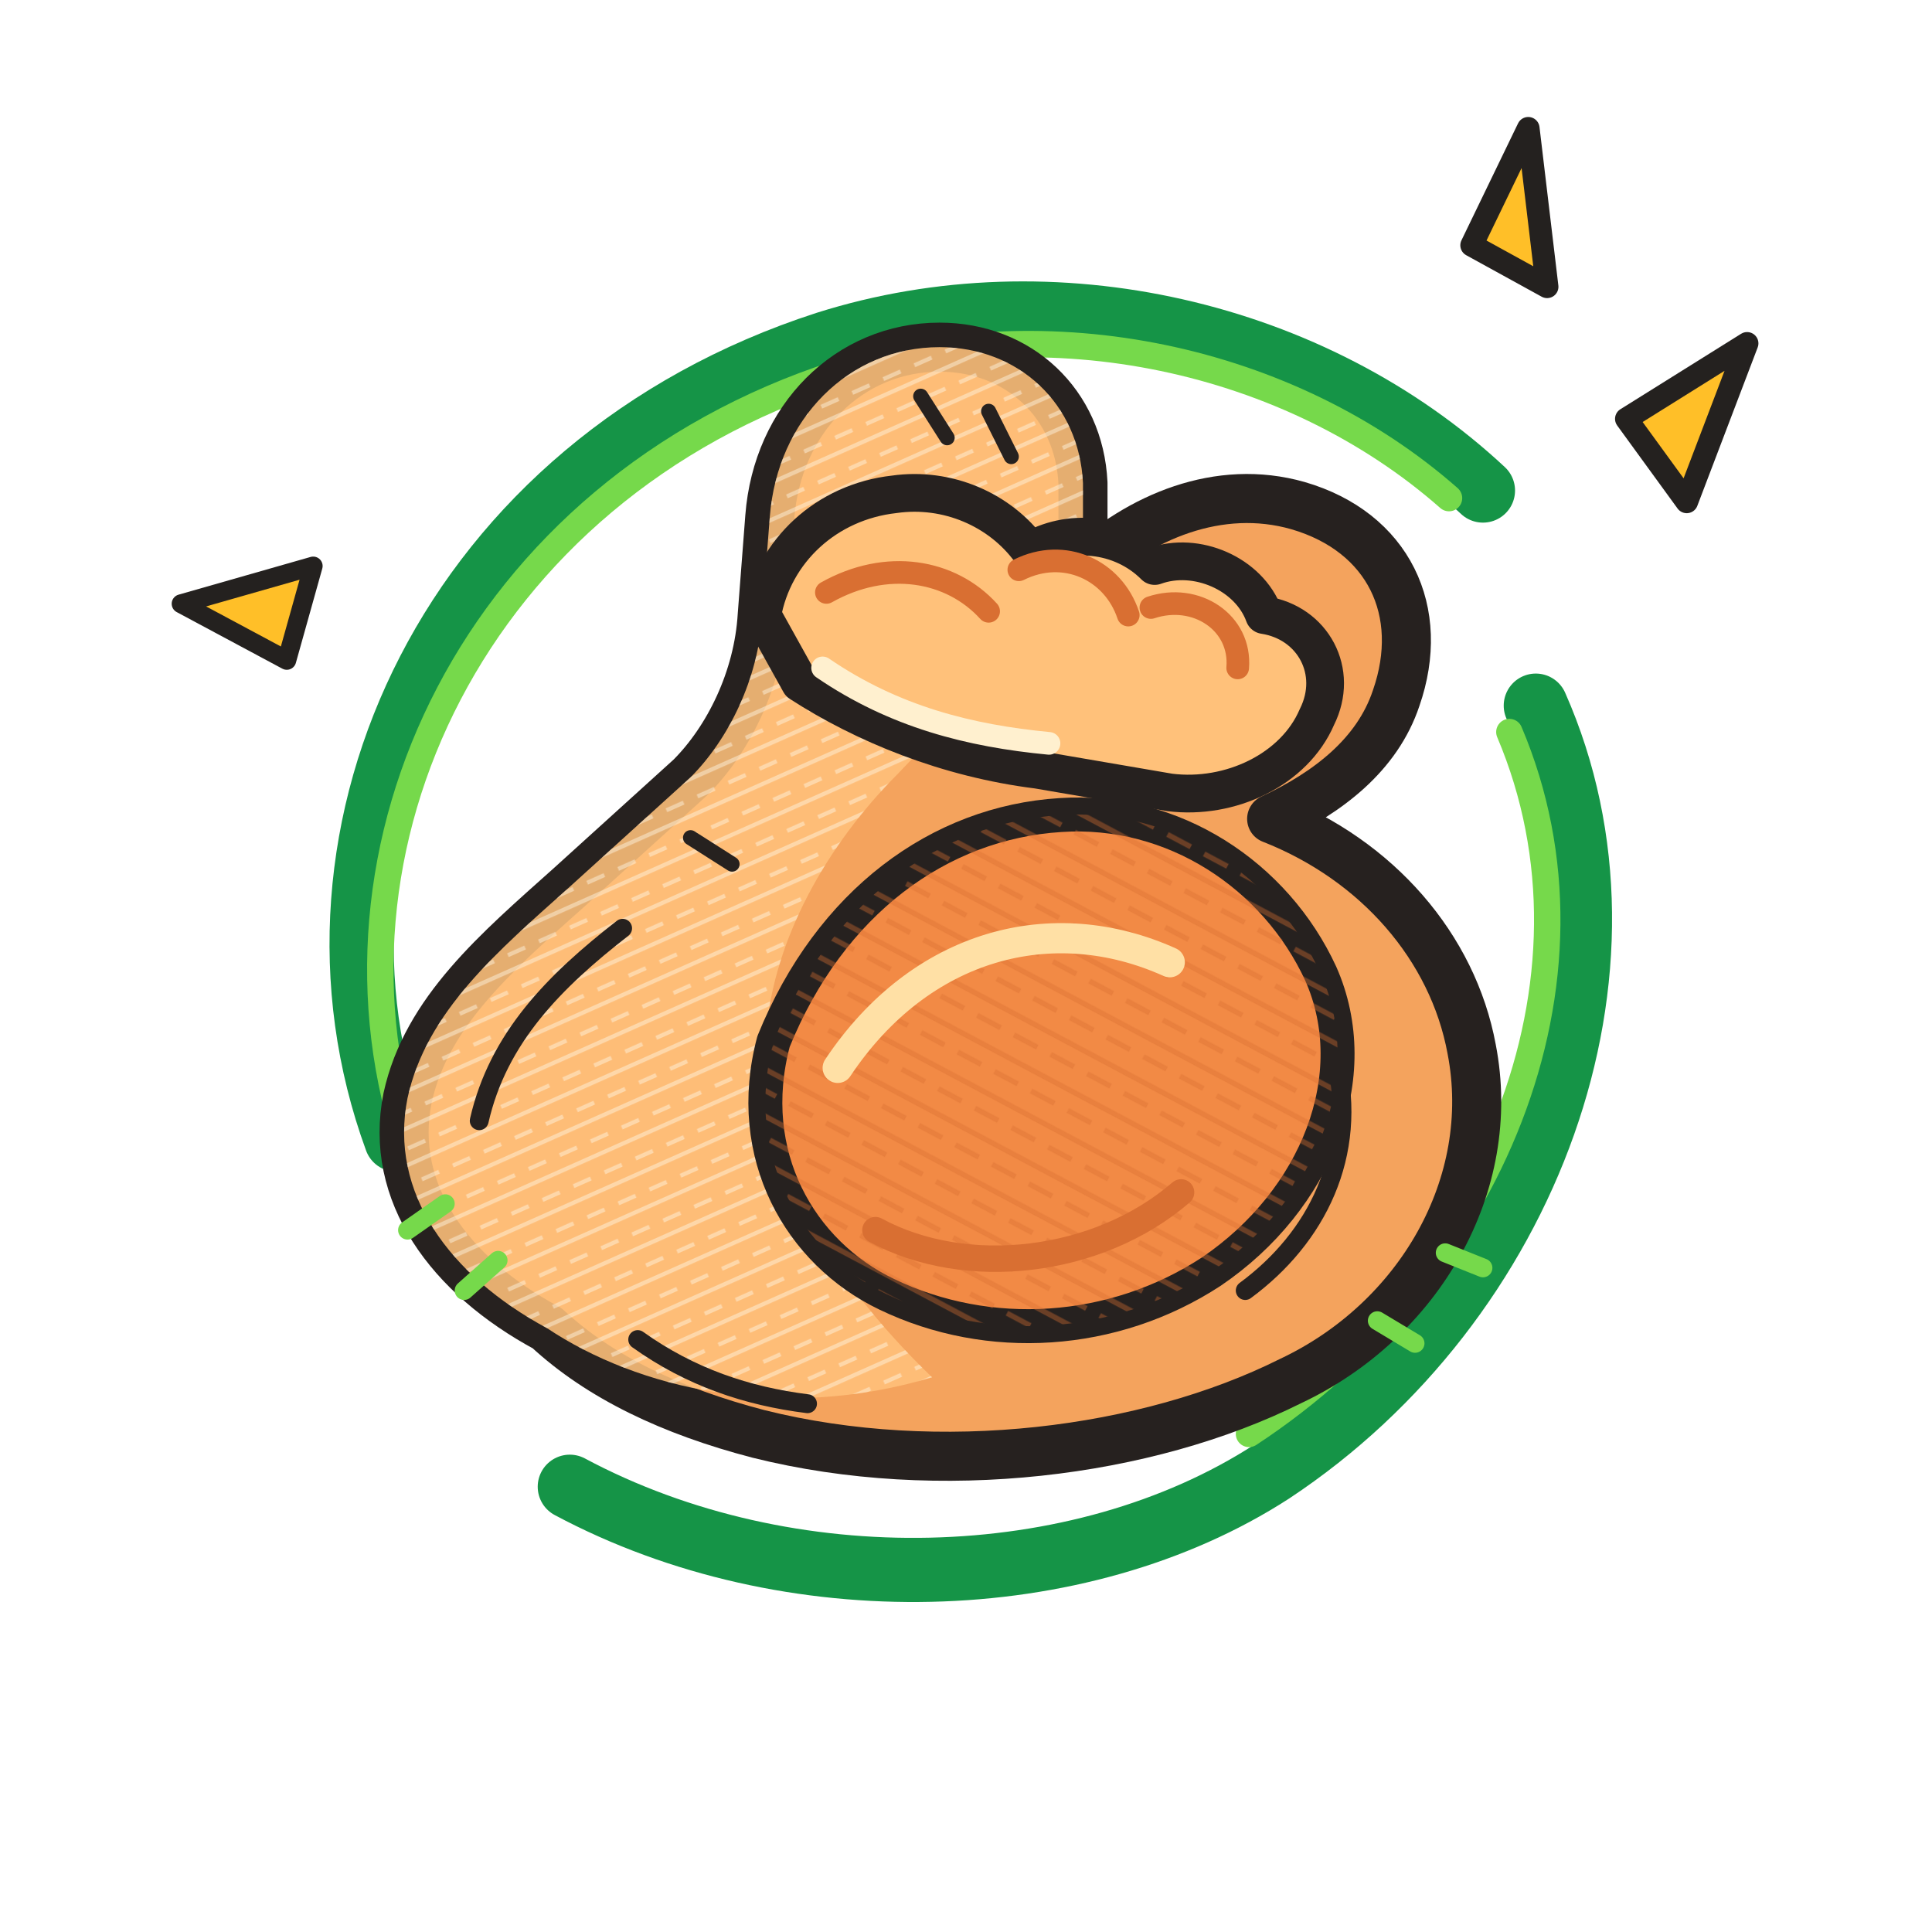
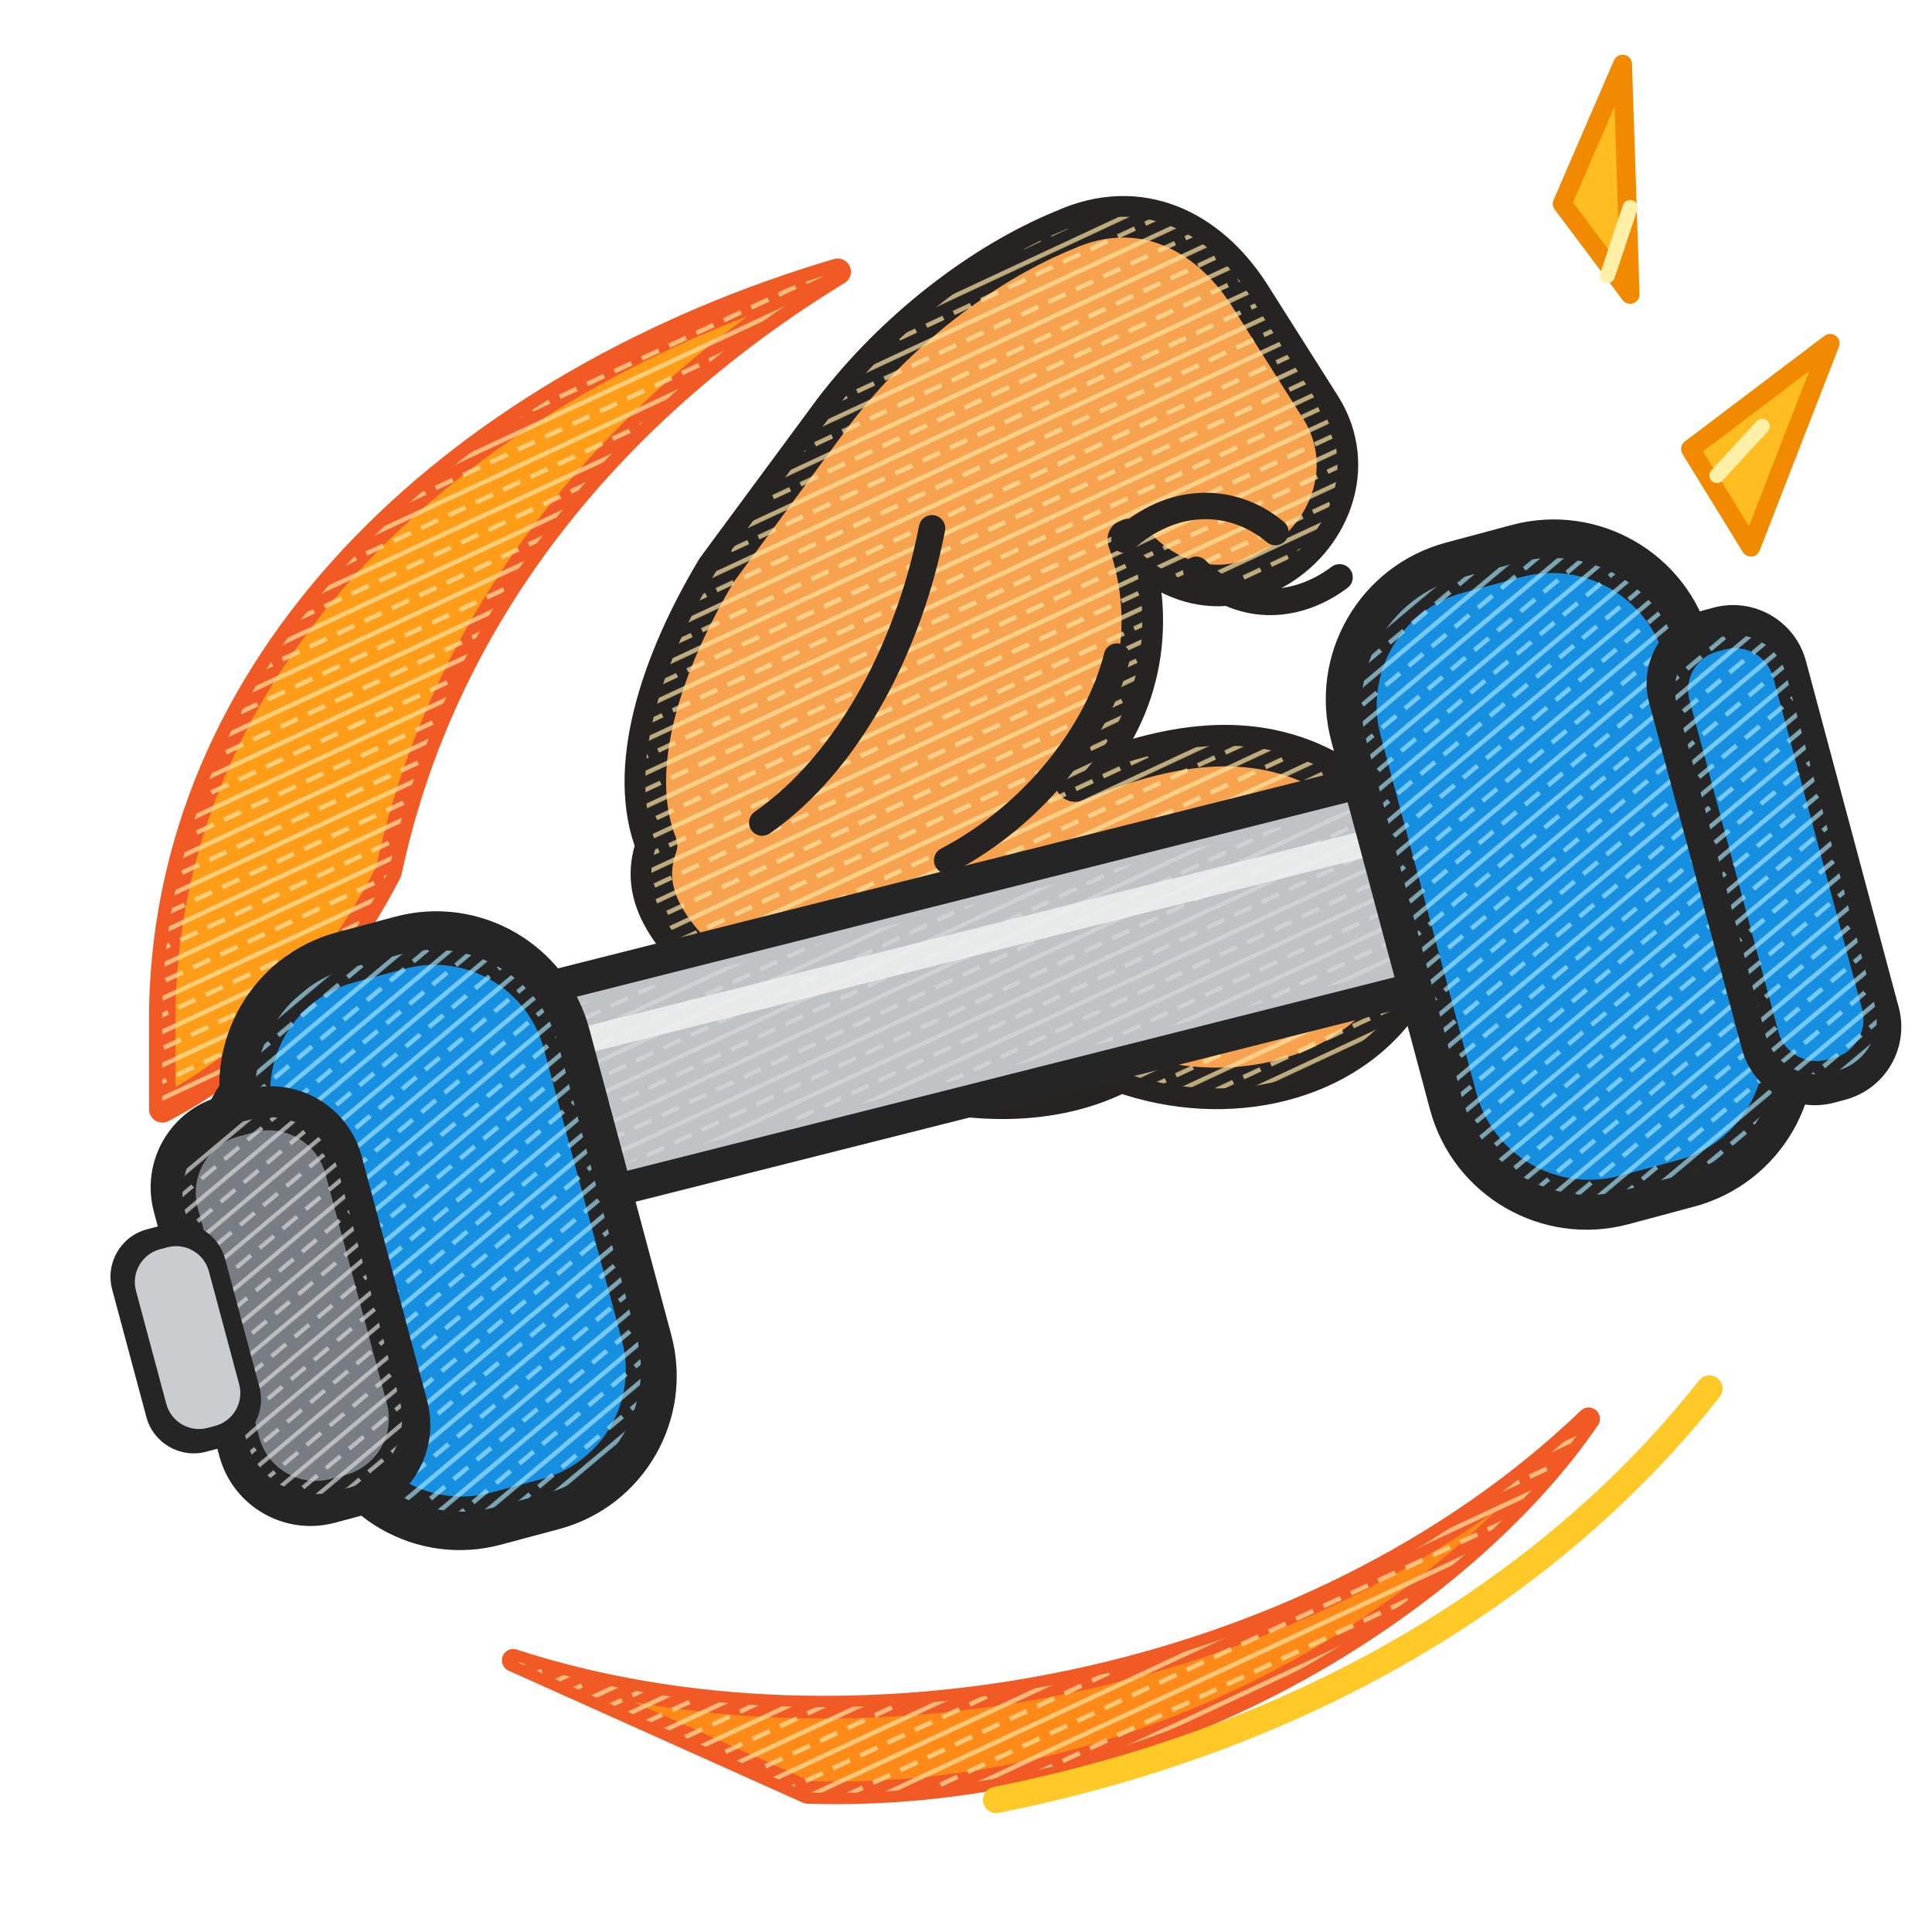
- <svg xmlns="http://www.w3.org/2000/svg" viewBox="0 0 512 512" width="512" height="512">
+ <svg xmlns="http://www.w3.org/2000/svg" width="512" height="512" viewBox="0 0 512 512">
  <defs>
-     <pattern id="pencil" width="9" height="9" patternUnits="userSpaceOnUse" patternTransform="rotate(-24)">
-       <path d="M0 2 L9 2 M2 7 L7 7" stroke="#fff7e8" stroke-width="1.1" opacity=".55" />
+     <pattern id="scribbleBlue" width="8" height="8" patternUnits="userSpaceOnUse" patternTransform="rotate(-25)">
+       <path d="M0 2h8M2 6h5" stroke="#a9eaff" stroke-width="1.2" opacity=".65" />
    </pattern>
-     <pattern id="muscleShade" width="11" height="11" patternUnits="userSpaceOnUse" patternTransform="rotate(28)">
-       <path d="M0 1 L11 1 M3 6 L10 6" stroke="#d96f32" stroke-width="1.4" opacity=".5" />
+     <pattern id="scribbleOrange" width="8" height="8" patternUnits="userSpaceOnUse" patternTransform="rotate(-25)">
+       <path d="M0 2h8M2 6h5" stroke="#ffe4a1" stroke-width="1.2" opacity=".7" />
+     </pattern>
+     <pattern id="scribbleGray" width="8" height="8" patternUnits="userSpaceOnUse" patternTransform="rotate(-25)">
+       <path d="M0 2h8M2 6h5" stroke="#d7d7d7" stroke-width="1.1" opacity=".7" />
    </pattern>
  </defs>
-   <path d="M105 302 C75 220 120 123 219 91 C279 72 348 88 393 130" fill="none" stroke="#159447" stroke-width="17" stroke-linecap="round" />
-   <path d="M109 306 C81 225 126 130 222 99 C278 81 342 95 384 132" fill="none" stroke="#76d94b" stroke-width="7" stroke-linecap="round" />
-   <path d="M407 187 C438 257 405 345 337 390 C286 423 209 425 151 394" fill="none" stroke="#159447" stroke-width="17" stroke-linecap="round" />
-   <path d="M400 194 C428 260 395 338 331 380" fill="none" stroke="#76d94b" stroke-width="7" stroke-linecap="round" />
-   <path d="M390 65 L405 34 L410 76 Z" fill="#ffbf28" stroke="#24211f" stroke-width="6" stroke-linejoin="round" />
-   <path d="M431 111 L463 91 L447 133 Z" fill="#ffbf28" stroke="#24211f" stroke-width="6" stroke-linejoin="round" />
-   <path d="M76 175 L48 160 L83 150 Z" fill="#ffbf28" stroke="#24211f" stroke-width="5" stroke-linejoin="round" />
-   <path d="M145 352     C119 338 103 316 108 291     C113 268 132 252 151 235     L183 206     C193 196 201 180 202 163     L204 137     C206 111 225 92 249 92     C270 92 286 107 287 128     L287 151     C302 137 323 128 344 134     C368 141 378 162 370 185     C365 200 352 210 337 217     C365 228 385 251 390 278     C397 314 376 350 342 366     C304 385 249 392 201 380     C178 374 159 365 145 352 Z" fill="#f4a35d" stroke="#26211f" stroke-width="13" stroke-linejoin="round" stroke-linecap="round" />
-   <path d="M145 352 C119 338 103 316 108 291 C113 268 132 252 151 235            L183 206 C193 196 201 180 202 163 L204 137            C206 111 225 92 249 92 C270 92 286 107 287 128            L287 151 C272 171 255 187 238 205            C219 224 205 249 203 274 C200 305 218 337 247 365            C207 377 169 368 145 352 Z" fill="#ffc17a" opacity=".88" />
-   <path d="M145 352 C119 338 103 316 108 291 C113 268 132 252 151 235            L183 206 C193 196 201 180 202 163 L204 137            C206 111 225 92 249 92 C270 92 286 107 287 128            L287 151 C272 171 255 187 238 205            C219 224 205 249 203 274 C200 305 218 337 247 365            C207 377 169 368 145 352 Z" fill="url(#pencil)" opacity=".8" />
-   <path d="M205 276 C220 239 249 218 281 216            C311 214 338 232 350 258            C362 285 349 318 321 337            C295 354 262 356 235 343            C212 332 197 306 205 276 Z" fill="#f28a45" stroke="#26211f" stroke-width="9" stroke-linejoin="round" />
-   <path d="M205 276 C220 239 249 218 281 216            C311 214 338 232 350 258            C362 285 349 318 321 337            C295 354 262 356 235 343            C212 332 197 306 205 276 Z" fill="url(#muscleShade)" opacity=".75" />
-   <path d="M222 283 C244 250 279 241 310 255" fill="none" stroke="#ffe0a5" stroke-width="8" stroke-linecap="round" />
-   <path d="M232 326 C256 339 291 335 313 316" fill="none" stroke="#d96f32" stroke-width="7" stroke-linecap="round" />
-   <path d="M202 163 C205 146 219 133 237 131            C251 129 265 135 273 146            C283 140 297 141 306 150            C317 146 331 152 335 163            C348 165 355 178 349 190            C343 204 326 212 310 210            L275 204 C251 201 229 192 212 181 Z" fill="#ffc17a" stroke="#26211f" stroke-width="10" stroke-linejoin="round" />
-   <path d="M219 157 C235 148 252 151 262 162            M270 151 C282 145 295 151 299 163            M305 161 C317 157 329 165 328 177" fill="none" stroke="#d96f32" stroke-width="6" stroke-linecap="round" />
-   <path d="M218 177 C237 190 257 195 278 197" fill="none" stroke="#fff0cf" stroke-width="6" stroke-linecap="round" />
-   <path d="M127 297 C132 275 147 260 165 246" fill="none" stroke="#26211f" stroke-width="5" stroke-linecap="round" />
-   <path d="M169 355 C183 365 198 370 214 372" fill="none" stroke="#26211f" stroke-width="5" stroke-linecap="round" />
-   <path d="M354 281 C360 306 349 328 330 342" fill="none" stroke="#26211f" stroke-width="5" stroke-linecap="round" />
-   <path d="M244 105 L251 116 M262 109 L268 121 M183 222 L194 229" stroke="#26211f" stroke-width="4" stroke-linecap="round" fill="none" />
-   <path d="M118 319 l-10 7 M132 334 l-9 8 M365 350 l10 6 M383 332 l10 4" stroke="#76d94b" stroke-width="5" stroke-linecap="round" />
+   <path d="M43 267 C45 172 124 101 222 72 C160 110 117 165 103 231 C88 260 68 281 43 294Z" fill="#ff9c18" stroke="#f15a24" stroke-width="7" stroke-linejoin="round" />
+   <path d="M43 267 C45 172 124 101 222 72 C160 110 117 165 103 231 C88 260 68 281 43 294Z" fill="url(#scribbleOrange)" />
+   <path d="M136 440 C225 469 347 447 421 376 C389 423 309 478 214 475Z" fill="#ff8a18" stroke="#f15a24" stroke-width="6" stroke-linejoin="round" />
+   <path d="M136 440 C225 469 347 447 421 376 C389 423 309 478 214 475Z" fill="url(#scribbleOrange)" />
+   <path d="M264 477 C354 459 416 415 453 368" fill="none" stroke="#ffc928" stroke-width="7" stroke-linecap="round" />
+   <path d="M174 224  C166 204 175 176 190 151  L221 109 C237 88 260 70 282 61  C302 52 320 61 331 78  L350 108 C360 124 352 143 337 151  C324 159 309 155 299 143  C307 166 302 190 285 207  C309 197 332 193 353 205  C376 219 384 244 372 264  C357 287 325 294 297 284  C266 300 221 287 194 263  C178 249 169 238 174 224Z" fill="#f6a24f" stroke="#262323" stroke-width="11" stroke-linejoin="round" />
+   <path d="M174 224 C166 204 175 176 190 151 L221 109 C237 88 260 70 282 61  C302 52 320 61 331 78 L350 108 C360 124 352 143 337 151  C324 159 309 155 299 143 C307 166 302 190 285 207  C309 197 332 193 353 205 C376 219 384 244 372 264  C357 287 325 294 297 284 C266 300 221 287 194 263  C178 249 169 238 174 224Z" fill="url(#scribbleOrange)" />
+   <path d="M202 218 C225 202 241 171 247 140 M251 228 C274 216 291 194 296 174  M298 143 C310 132 326 131 338 141 M317 151 C328 162 343 162 355 153" fill="none" stroke="#262323" stroke-width="7" stroke-linecap="round" />
+   <path d="M220 245 C248 264 281 264 306 249" fill="none" stroke="#d86b2d" stroke-width="7" stroke-linecap="round" />
+   <path d="M85 306 L422 221" stroke="#252525" stroke-width="65" stroke-linecap="round" />
+   <path d="M85 306 L422 221" stroke="#bfc3c5" stroke-width="48" stroke-linecap="round" />
+   <path d="M85 306 L422 221" stroke="url(#scribbleGray)" stroke-width="44" stroke-linecap="round" />
+   <path d="M102 289 L408 212" stroke="#f3f3f3" stroke-width="7" stroke-linecap="round" opacity=".8" />
+   <g transform="rotate(-15 145 316)">
+     <rect x="67" y="235" width="100" height="168" rx="42" fill="#252525" />
+     <rect x="76" y="245" width="82" height="148" rx="34" fill="#168fe0" stroke="#252525" stroke-width="8" />
+     <rect x="76" y="245" width="82" height="148" rx="34" fill="url(#scribbleBlue)" />
+     <rect x="43" y="269" width="57" height="117" rx="25" fill="#252525" />
+     <rect x="51" y="277" width="42" height="101" rx="19" fill="#777d82" stroke="#252525" stroke-width="7" />
+     <rect x="51" y="277" width="42" height="101" rx="19" fill="url(#scribbleGray)" />
+     <rect x="27" y="298" width="31" height="61" rx="13" fill="#252525" />
+     <rect x="33" y="304" width="20" height="49" rx="9" fill="#c9cdd0" />
+   </g>
+   <g transform="rotate(-15 410 236)">
+     <rect x="365" y="140" width="104" height="187" rx="43" fill="#252525" />
+     <rect x="374" y="150" width="86" height="168" rx="35" fill="#168fe0" stroke="#252525" stroke-width="8" />
+     <rect x="374" y="150" width="86" height="168" rx="35" fill="url(#scribbleBlue)" />
+     <rect x="449" y="175" width="43" height="135" rx="20" fill="#252525" />
+     <rect x="456" y="183" width="30" height="119" rx="14" fill="#168fe0" stroke="#252525" stroke-width="7" />
+     <rect x="456" y="183" width="30" height="119" rx="14" fill="url(#scribbleBlue)" />
+   </g>
+   <path d="M414 54 L430 17 L432 78Z" fill="#ffbd22" stroke="#f28a00" stroke-width="5" stroke-linejoin="round" />
+   <path d="M448 119 L485 91 L464 145Z" fill="#ffbd22" stroke="#f28a00" stroke-width="5" stroke-linejoin="round" />
+   <path d="M432 55 L426 73 M467 113 L455 126" stroke="#fff0a8" stroke-width="4" stroke-linecap="round" />
</svg>
